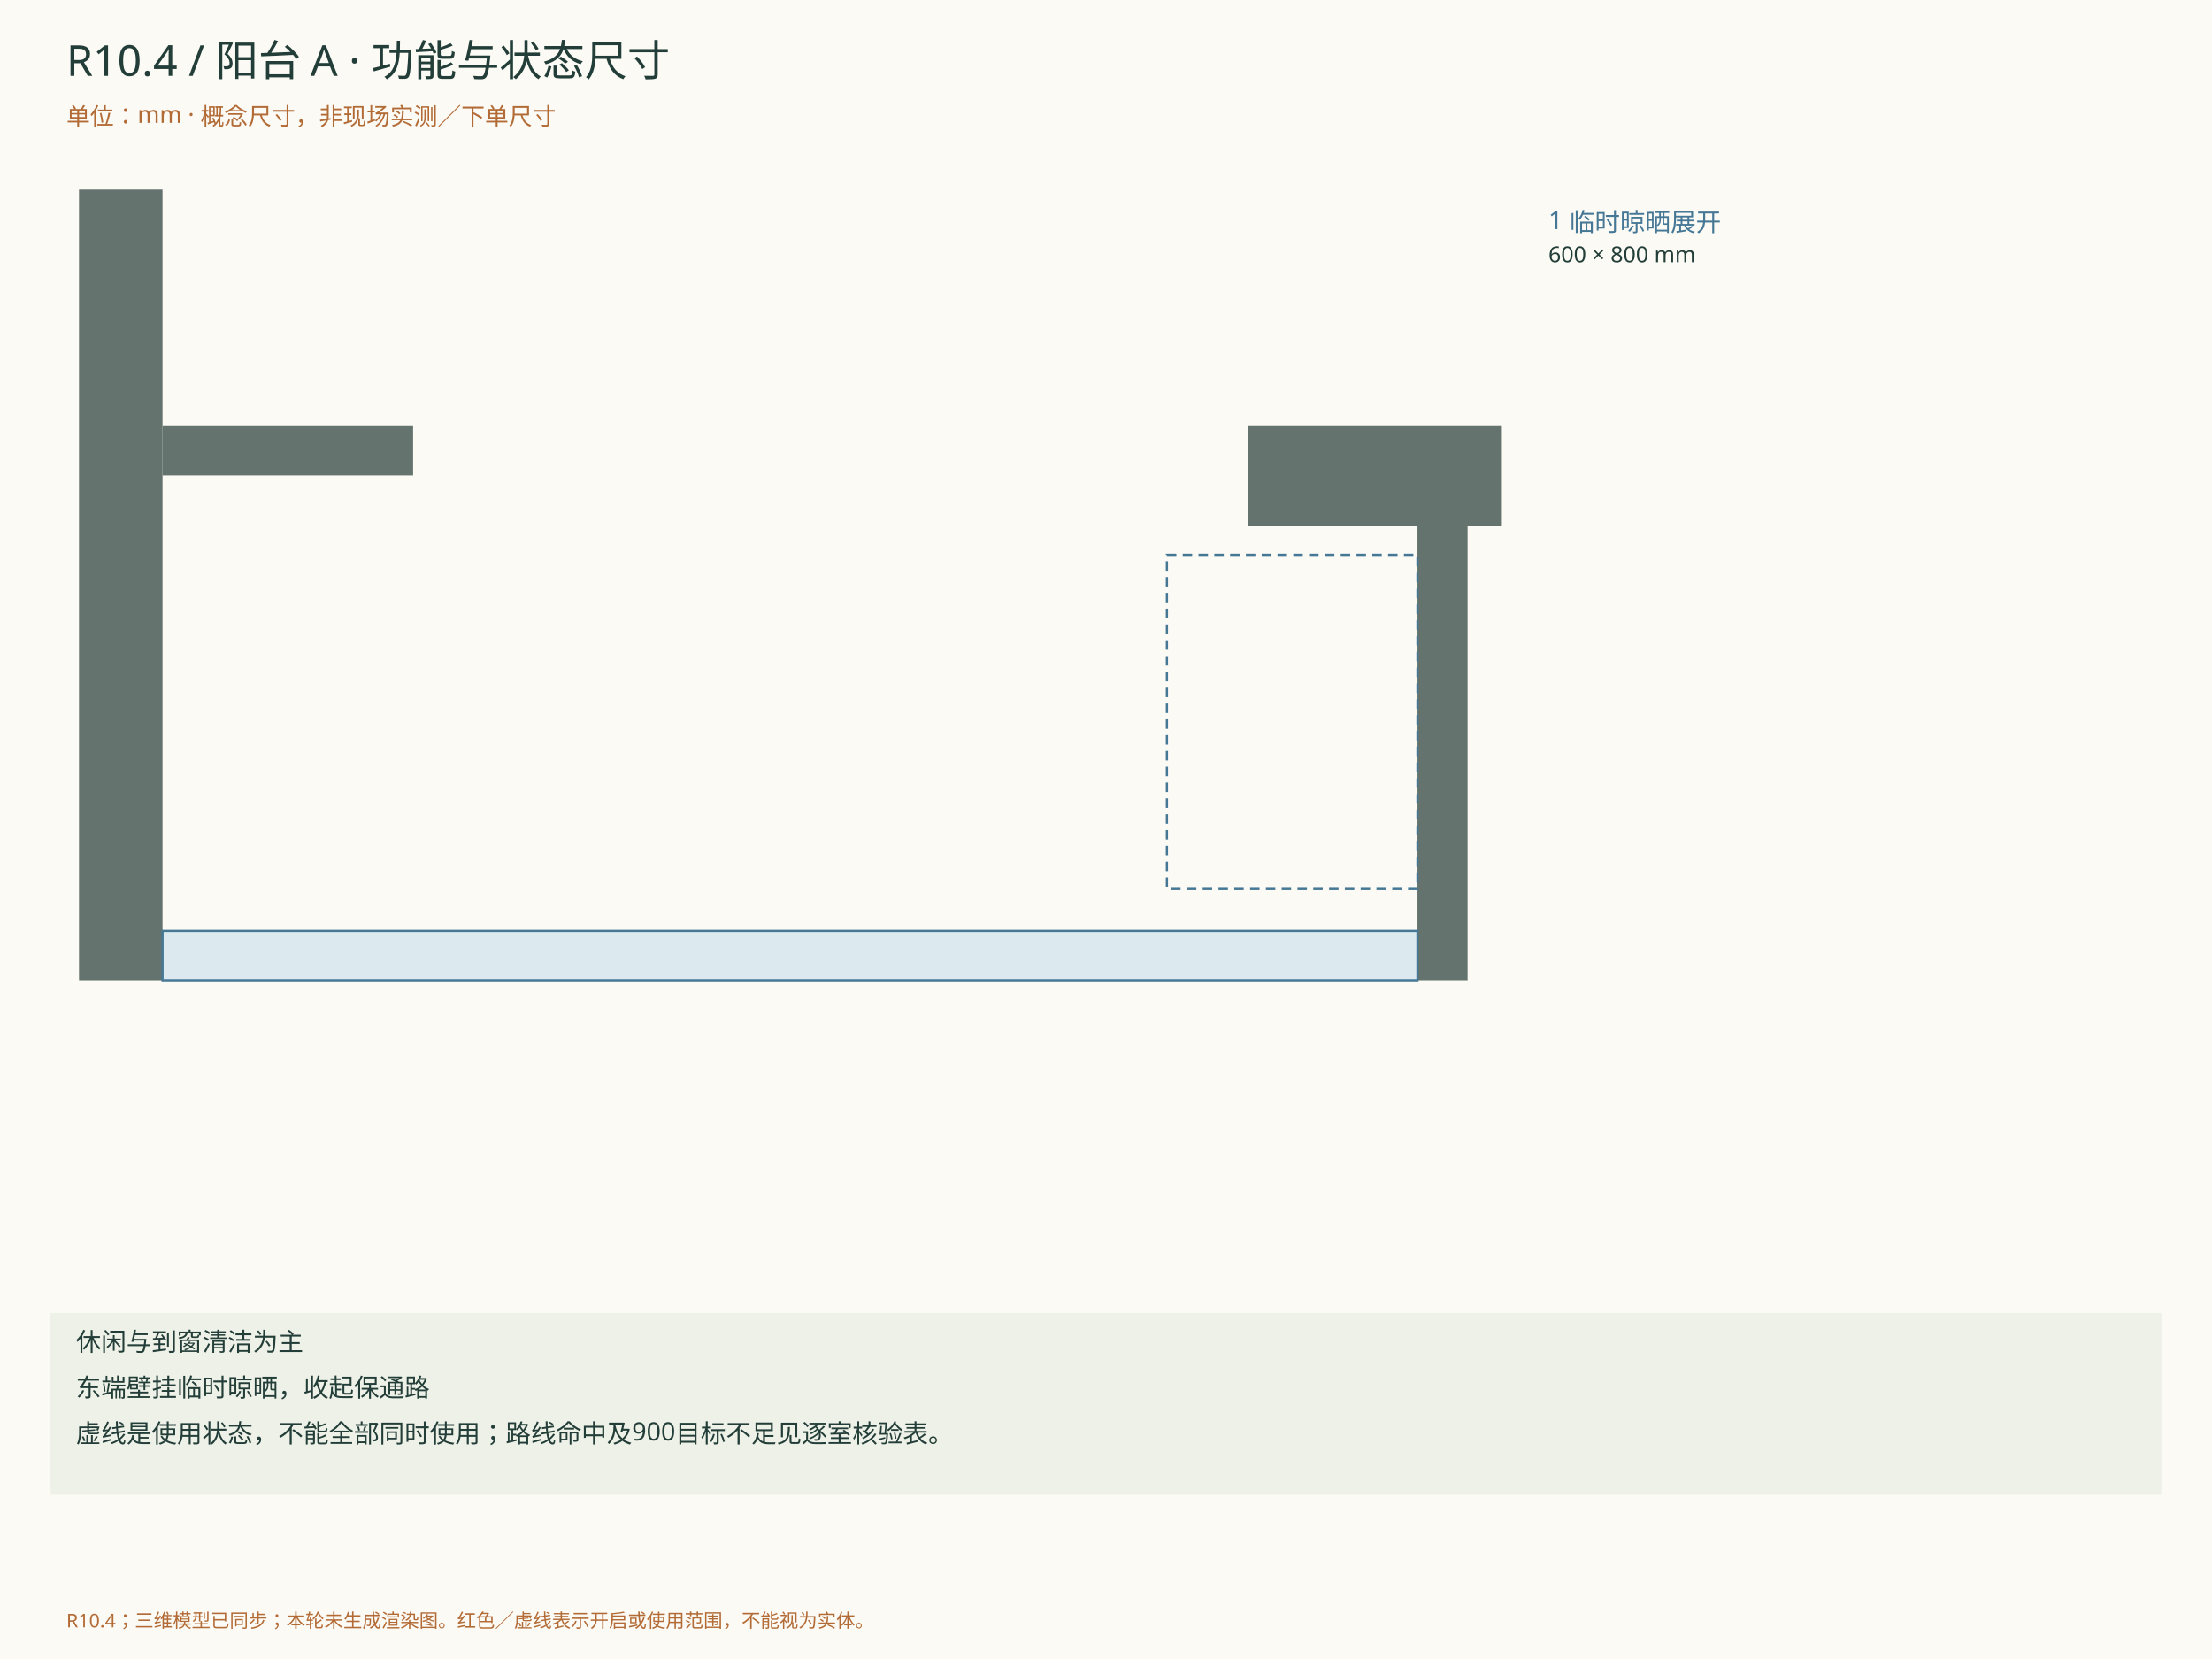
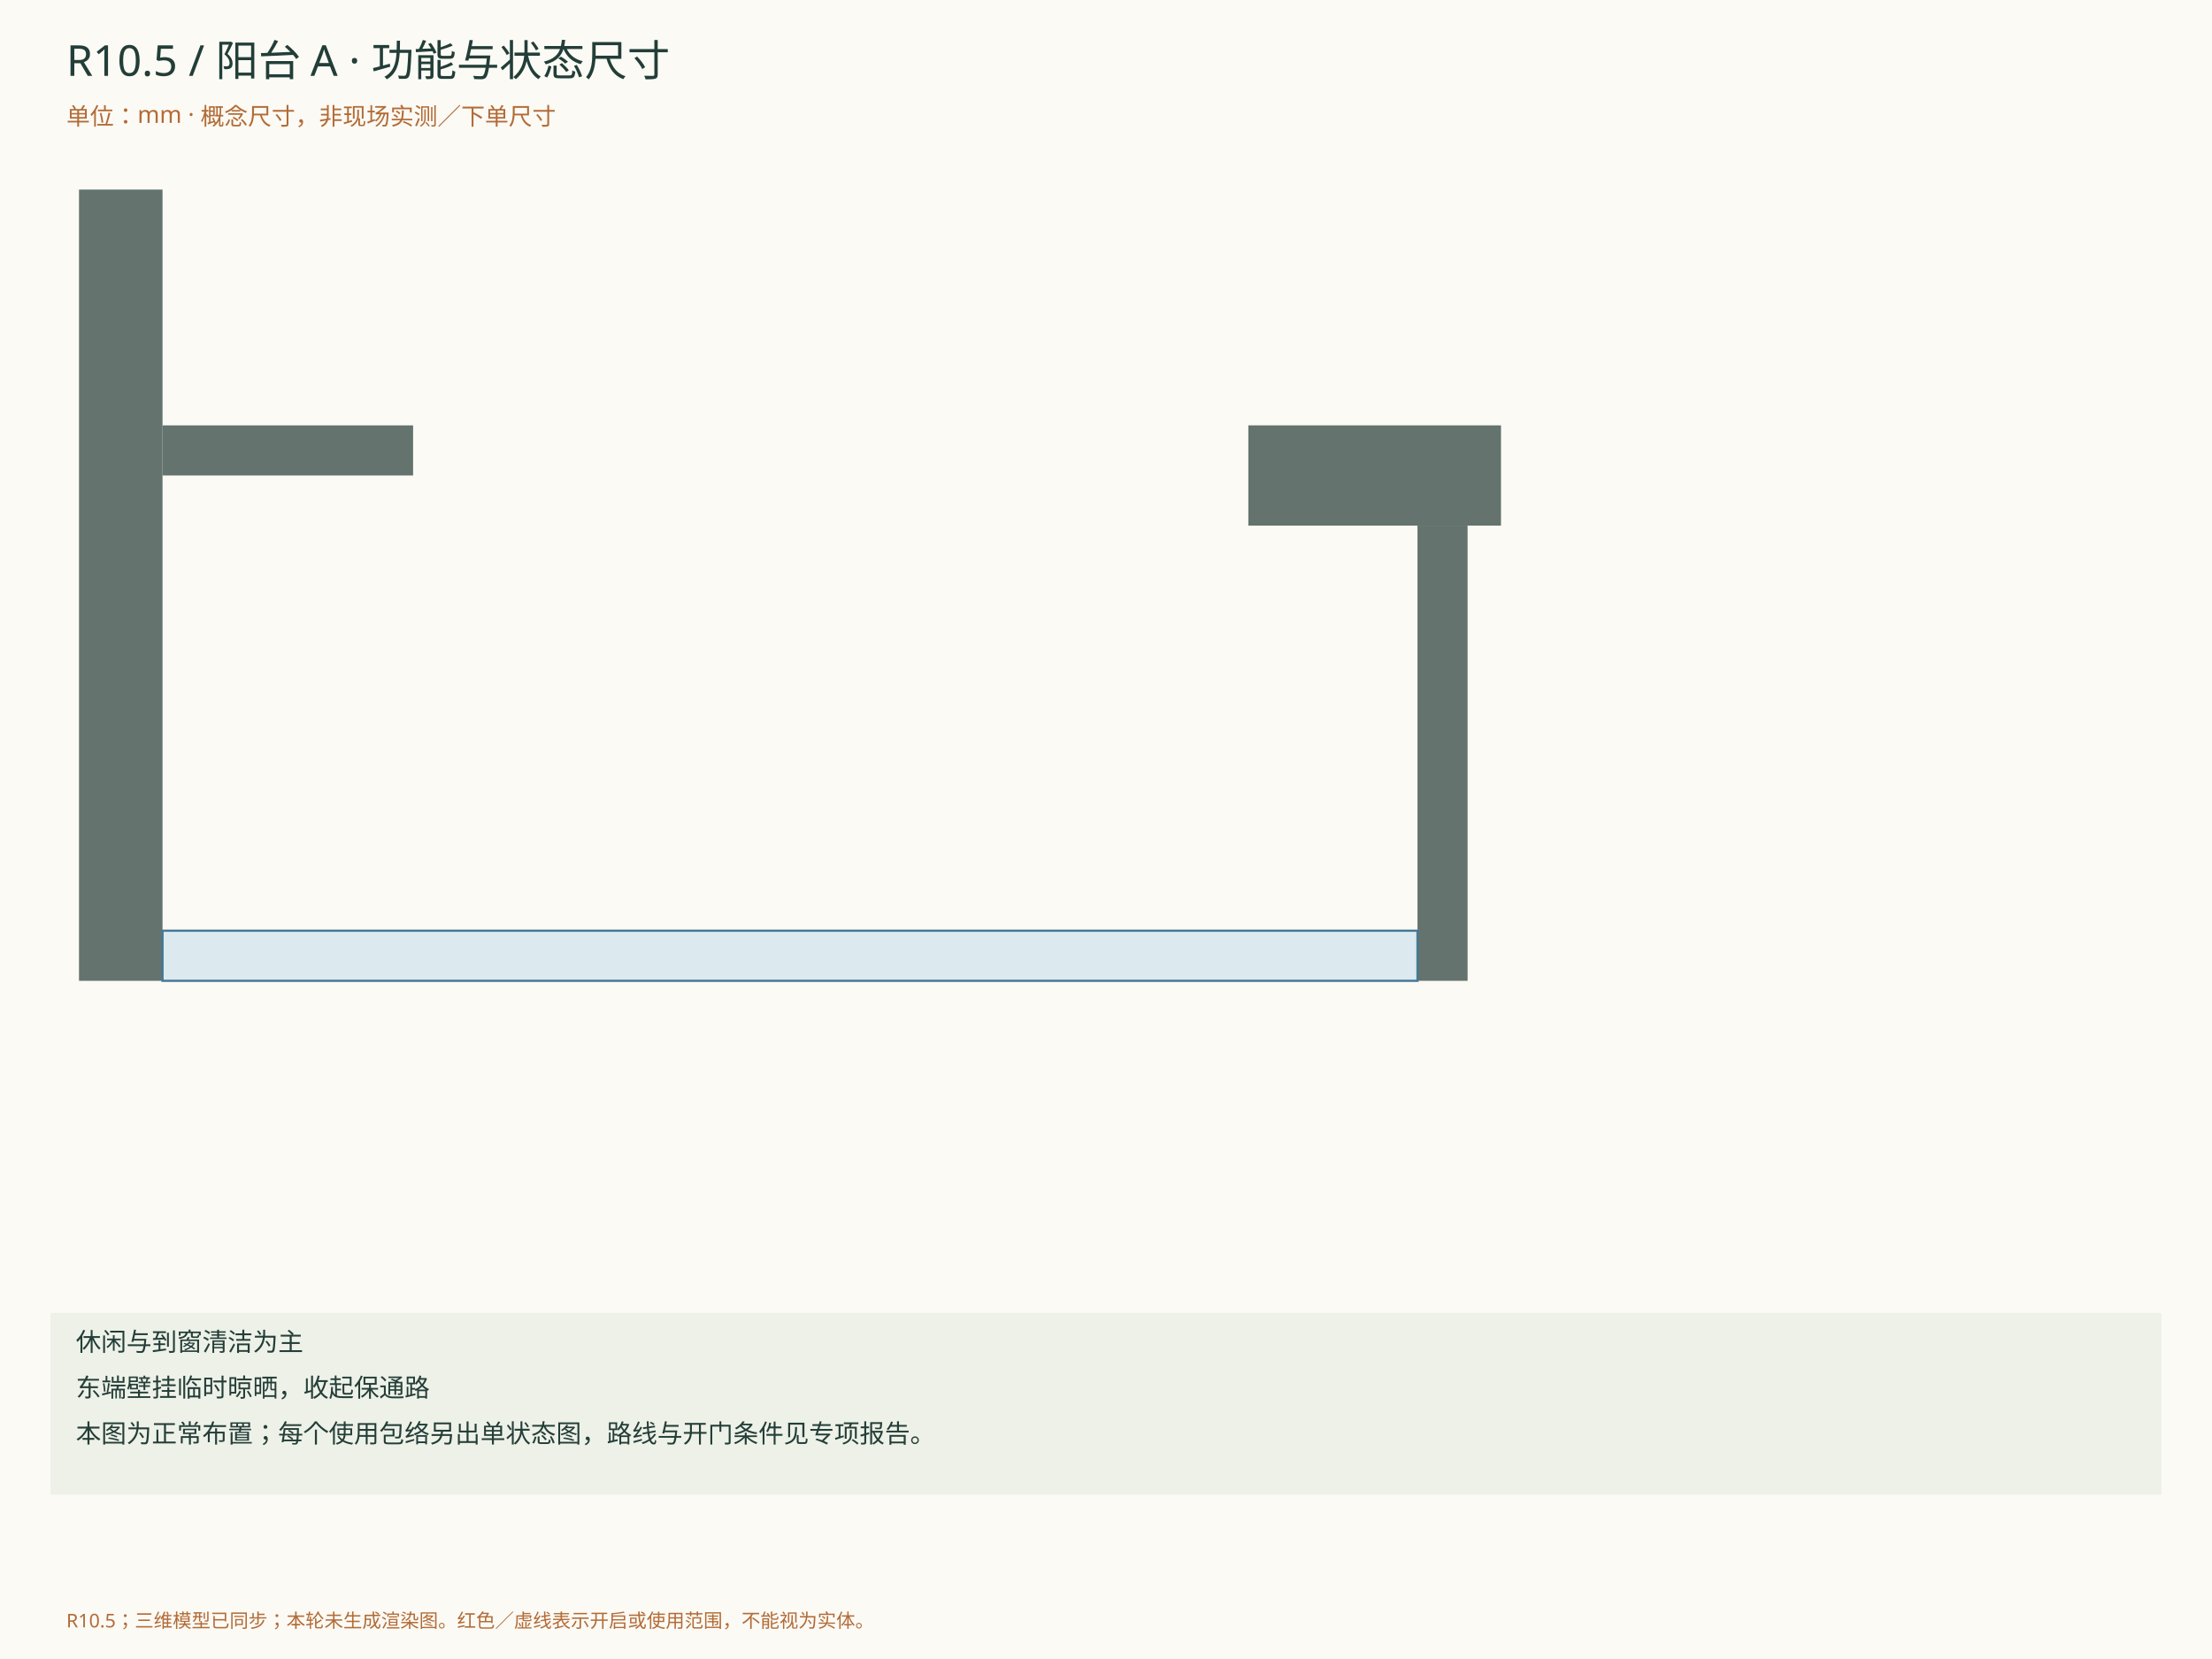
<svg xmlns="http://www.w3.org/2000/svg" viewBox="0 0 1400 1050" role="img">
  <rect width="100%" height="100%" fill="#fbfaf5" />
  <g font-family="PingFang SC, Microsoft YaHei, sans-serif">
-     <text x="42" y="48" font-size="27" fill="#233e38" text-anchor="start">R10.4  /  阳台 A · 功能与状态尺寸</text>
+     <text x="42" y="48" font-size="27" fill="#233e38" text-anchor="start">R10.5  /  阳台 A · 功能与状态尺寸</text>
    <text x="42" y="79" font-size="15" fill="#b36b36" text-anchor="start">单位：mm · 概念尺寸，非现场实测／下单尺寸</text>
    <defs>
      <clipPath id="panel_3">
        <rect x="50" y="120" width="900" height="650" fill="white" stroke="none" stroke-width="1.4" />
      </clipPath>
    </defs>
    <g clip-path="url(#panel_3)" data-plan="true" data-world="[-4372.0, -6550.0, 3405.0, 1490.0]" data-frame="[50, 120, 900, 650]" data-pulled="[]">
      <rect x="2955.37" y="-3752.89" width="63.436" height="1070.48" fill="#64736d" stroke="none" stroke-width="1.4" data-wall="wall_A_east_0" data-box="6620,6027,240,4050" />
      <rect x="1031.15" y="-3784.6" width="1987.67" height="63.436" fill="#64736d" stroke="none" stroke-width="1.4" data-wall="wall_A_north_0" data-box="-660,9957,7520,240" />
      <rect x="1332.47" y="-2745.84" width="1118.06" height="31.718" fill="#64736d" stroke="none" stroke-width="1.4" data-wall="wall_A_south1_0" data-box="480,6147,4230,120" />
      <rect x="2849.65" y="-2745.84" width="105.727" height="31.718" fill="#64736d" stroke="none" stroke-width="1.4" data-wall="wall_A_south2_0" data-box="6220,6147,400,120" />
      <rect x="1031.15" y="-3752.89" width="63.436" height="1007.05" fill="#64736d" stroke="none" stroke-width="1.4" data-wall="wall_A_west_0" data-box="-660,6267,240,3810" />
      <rect x="2256.52" y="-2714.12" width="63.436" height="197.445" fill="#64736d" stroke="none" stroke-width="1.4" data-wall="wall_B_east1_0" data-box="3976,5400,240,747" />
      <rect x="2256.52" y="-2106.98" width="63.436" height="265.903" fill="#64736d" stroke="none" stroke-width="1.4" data-wall="wall_B_east2_0" data-box="3976,2844,240,1006" />
      <rect x="1343.04" y="-2714.12" width="31.718" height="536.564" fill="#64736d" stroke="none" stroke-width="1.4" data-wall="wall_B_west1_0" data-box="520,4117,120,2030" />
      <rect x="1343.04" y="-1939.67" width="31.718" height="98.59" fill="#64736d" stroke="none" stroke-width="1.4" data-wall="wall_B_west2_0" data-box="520,2844,120,373" />
      <rect x="1173.88" y="-296.938" width="1146.08" height="31.718" fill="#64736d" stroke="none" stroke-width="1.4" data-wall="wall_CD_0" data-box="-120,-3118,4336,120" />
      <rect x="2256.52" y="-1089.36" width="63.436" height="145.374" fill="#64736d" stroke="none" stroke-width="1.4" data-wall="wall_C_east1_0" data-box="3976,-550,240,550" />
      <rect x="2256.52" y="-507.863" width="63.436" height="210.925" fill="#64736d" stroke="none" stroke-width="1.4" data-wall="wall_C_east2_0" data-box="3976,-2998,240,798" />
      <rect x="1173.88" y="-344.515" width="31.718" height="79.295" fill="#64736d" stroke="none" stroke-width="1.4" data-wall="wall_C_west_end_0" data-box="-120,-3118,120,300" />
      <rect x="2256.52" y="-265.22" width="63.436" height="862.731" fill="#64736d" stroke="none" stroke-width="1.4" data-wall="wall_D_east_0" data-box="3976,-6382,240,3264" />
      <rect x="1205.59" y="565.793" width="296.035" height="31.718" fill="#64736d" stroke="none" stroke-width="1.4" data-wall="wall_D_south1_0" data-box="0,-6382,1120,120" />
      <rect x="1935.11" y="565.793" width="321.41" height="31.718" fill="#64736d" stroke="none" stroke-width="1.4" data-wall="wall_D_south2_0" data-box="2760,-6382,1216,120" />
      <rect x="1173.88" y="-27.335" width="31.718" height="624.846" fill="#64736d" stroke="none" stroke-width="1.4" data-wall="wall_D_west2_0" data-box="-120,-6382,120,2364" />
      <rect x="897.137" y="332.665" width="31.718" height="288.106" fill="#64736d" stroke="none" stroke-width="1.4" data-wall="wall_balconyA_east_0" data-box="-1167,-6470,120,1090" />
      <rect x="102.863" y="269.229" width="158.59" height="31.718" fill="#64736d" stroke="none" stroke-width="1.4" data-wall="wall_balconyA_head1_0" data-box="-4172,-5260,600,120" />
      <rect x="790.088" y="269.229" width="383.789" height="63.436" fill="#64736d" stroke="none" stroke-width="1.4" data-wall="wall_balconyA_head2_0" data-box="-1572,-5380,1452,240" />
      <rect x="2551.76" y="-1841.08" width="31.718" height="47.577" fill="#64736d" stroke="none" stroke-width="1.4" data-wall="wall_balconyB_NE_0" data-box="5093,2664,120,180" />
      <rect x="2551.76" y="-1121.08" width="31.718" height="63.436" fill="#64736d" stroke="none" stroke-width="1.4" data-wall="wall_balconyB_SE_0" data-box="5093,-120,120,240" />
      <rect x="2256.52" y="-1809.36" width="31.718" height="389.604" fill="#64736d" stroke="none" stroke-width="1.4" data-wall="wall_balconyB_div1_0" data-box="3976,1250,120,1474" />
      <rect x="2256.52" y="-1195.09" width="31.718" height="105.727" fill="#64736d" stroke="none" stroke-width="1.4" data-wall="wall_balconyB_div2_0" data-box="3976,-0,120,400" />
      <rect x="1628.5" y="-1809.36" width="31.718" height="389.604" fill="#64736d" stroke="none" stroke-width="1.4" data-wall="wall_bath_east_0" data-box="1600,1250,120,1474" />
      <rect x="967.709" y="-1841.08" width="1288.81" height="31.718" fill="#64736d" stroke="none" stroke-width="1.4" data-wall="wall_bath_kitchen_north_0" data-box="-900,2724,4876,120" />
      <rect x="999.427" y="-1451.48" width="259.031" height="31.718" fill="#64736d" stroke="none" stroke-width="1.4" data-wall="wall_bath_south1_0" data-box="-780,1250,980,120" />
      <rect x="1469.91" y="-1451.48" width="158.59" height="31.718" fill="#64736d" stroke="none" stroke-width="1.4" data-wall="wall_bath_south2_0" data-box="1000,1250,600,120" />
      <rect x="967.709" y="-1809.36" width="31.718" height="389.604" fill="#64736d" stroke="none" stroke-width="1.4" data-wall="wall_bath_west_0" data-box="-900,1250,120,1474" />
      <rect x="240.837" y="-1576.76" width="63.436" height="157.004" fill="#64736d" stroke="none" stroke-width="1.4" data-wall="wall_entry_lower_0" data-box="-3650,1250,240,594" />
      <rect x="39.427" y="-1451.48" width="264.846" height="63.436" fill="#64736d" stroke="none" stroke-width="1.4" data-wall="wall_entry_step_0" data-box="-4412,1130,1002,240" />
      <rect x="240.837" y="-2777.56" width="853.744" height="63.436" fill="#64736d" stroke="none" stroke-width="1.4" data-wall="wall_family_north_0" data-box="-3650,6147,3230,240" />
      <rect x="240.837" y="-2714.12" width="63.436" height="904.758" fill="#64736d" stroke="none" stroke-width="1.4" data-wall="wall_family_west_0" data-box="-3650,2724,240,3423" />
      <rect x="39.427" y="-1388.04" width="63.436" height="2008.81" fill="#64736d" stroke="none" stroke-width="1.4" data-wall="wall_living_west_0" data-box="-4412,-6470,240,7600" />
      <rect x="1543.92" y="-3752.89" width="31.718" height="174.449" fill="#64736d" stroke="none" stroke-width="1.4" data-wall="wall_master_bath_east1_0" data-box="1280,9417,120,660" />
      <rect x="1543.92" y="-3377.56" width="31.718" height="58.15" fill="#64736d" stroke="none" stroke-width="1.4" data-wall="wall_master_bath_east2_0" data-box="1280,8437,120,220" />
      <rect x="1094.58" y="-3351.12" width="449.339" height="31.718" fill="#64736d" stroke="none" stroke-width="1.4" data-wall="wall_master_bath_south_0" data-box="-420,8437,1700,120" />
      <rect x="304.273" y="-1841.08" width="7.93" height="31.718" fill="#64736d" stroke="none" stroke-width="1.4" data-wall="shoe_wall_west_return" data-box="-3410,2724,30,120" />
      <rect x="550.088" y="-1841.08" width="21.145" height="31.718" fill="#64736d" stroke="none" stroke-width="1.4" data-wall="shoe_wall_door_return" data-box="-2480,2724,80,120" />
      <rect x="2450.53" y="-2745.84" width="399.119" height="31.718" fill="#dceaf0" stroke="#467896" stroke-width="1.4" />
      <rect x="2319.96" y="-1841.08" width="231.806" height="31.718" fill="#dceaf0" stroke="#467896" stroke-width="1.4" />
      <rect x="2551.76" y="-1793.5" width="31.718" height="672.423" fill="#dceaf0" stroke="#467896" stroke-width="1.4" />
      <rect x="2319.96" y="-1089.36" width="231.806" height="31.718" fill="#dceaf0" stroke="#467896" stroke-width="1.4" />
      <rect x="102.863" y="589.053" width="794.273" height="31.718" fill="#dceaf0" stroke="#467896" stroke-width="1.4" />
      <rect x="2256.52" y="-2516.67" width="198.238" height="409.692" fill="#dceaf0" stroke="#467896" stroke-width="1.4" />
      <rect x="2256.52" y="-943.987" width="198.238" height="436.123" fill="#dceaf0" stroke="#467896" stroke-width="1.4" />
      <rect x="1501.63" y="565.793" width="433.48" height="185.022" fill="#dceaf0" stroke="#467896" stroke-width="1.4" />
    </g>
-     <rect x="738.546" y="351.167" width="158.59" height="211.454" fill="none" stroke="#467896" stroke-width="1.4" stroke-dasharray="6 4" />
-     <text x="980" y="145" font-size="16" fill="#467896" text-anchor="start">1 临时晾晒展开</text>
-     <text x="980" y="166" font-size="14" fill="#233e38" text-anchor="start">600 × 800 mm</text>
    <rect x="32" y="831" width="1336" height="115" fill="#eef1e8" stroke="none" stroke-width="1.4" />
    <text x="48" y="855" font-size="16" fill="#233e38" text-anchor="start">休闲与到窗清洁为主</text>
    <text x="48" y="884" font-size="16" fill="#233e38" text-anchor="start">东端壁挂临时晾晒，收起保通路</text>
-     <text x="48" y="913" font-size="16" fill="#233e38" text-anchor="start">虚线是使用状态，不能全部同时使用；路线命中及900目标不足见逐室核验表。</text>
-     <text x="42" y="1030" font-size="12" fill="#b36b36" text-anchor="start">R10.4；三维模型已同步；本轮未生成渲染图。红色／虚线表示开启或使用范围，不能视为实体。</text>
+     <text x="48" y="913" font-size="16" fill="#233e38" text-anchor="start">本图为正常布置；每个使用包络另出单状态图，路线与开门条件见专项报告。</text>
+     <text x="42" y="1030" font-size="12" fill="#b36b36" text-anchor="start">R10.5；三维模型已同步；本轮未生成渲染图。红色／虚线表示开启或使用范围，不能视为实体。</text>
  </g>
</svg>
